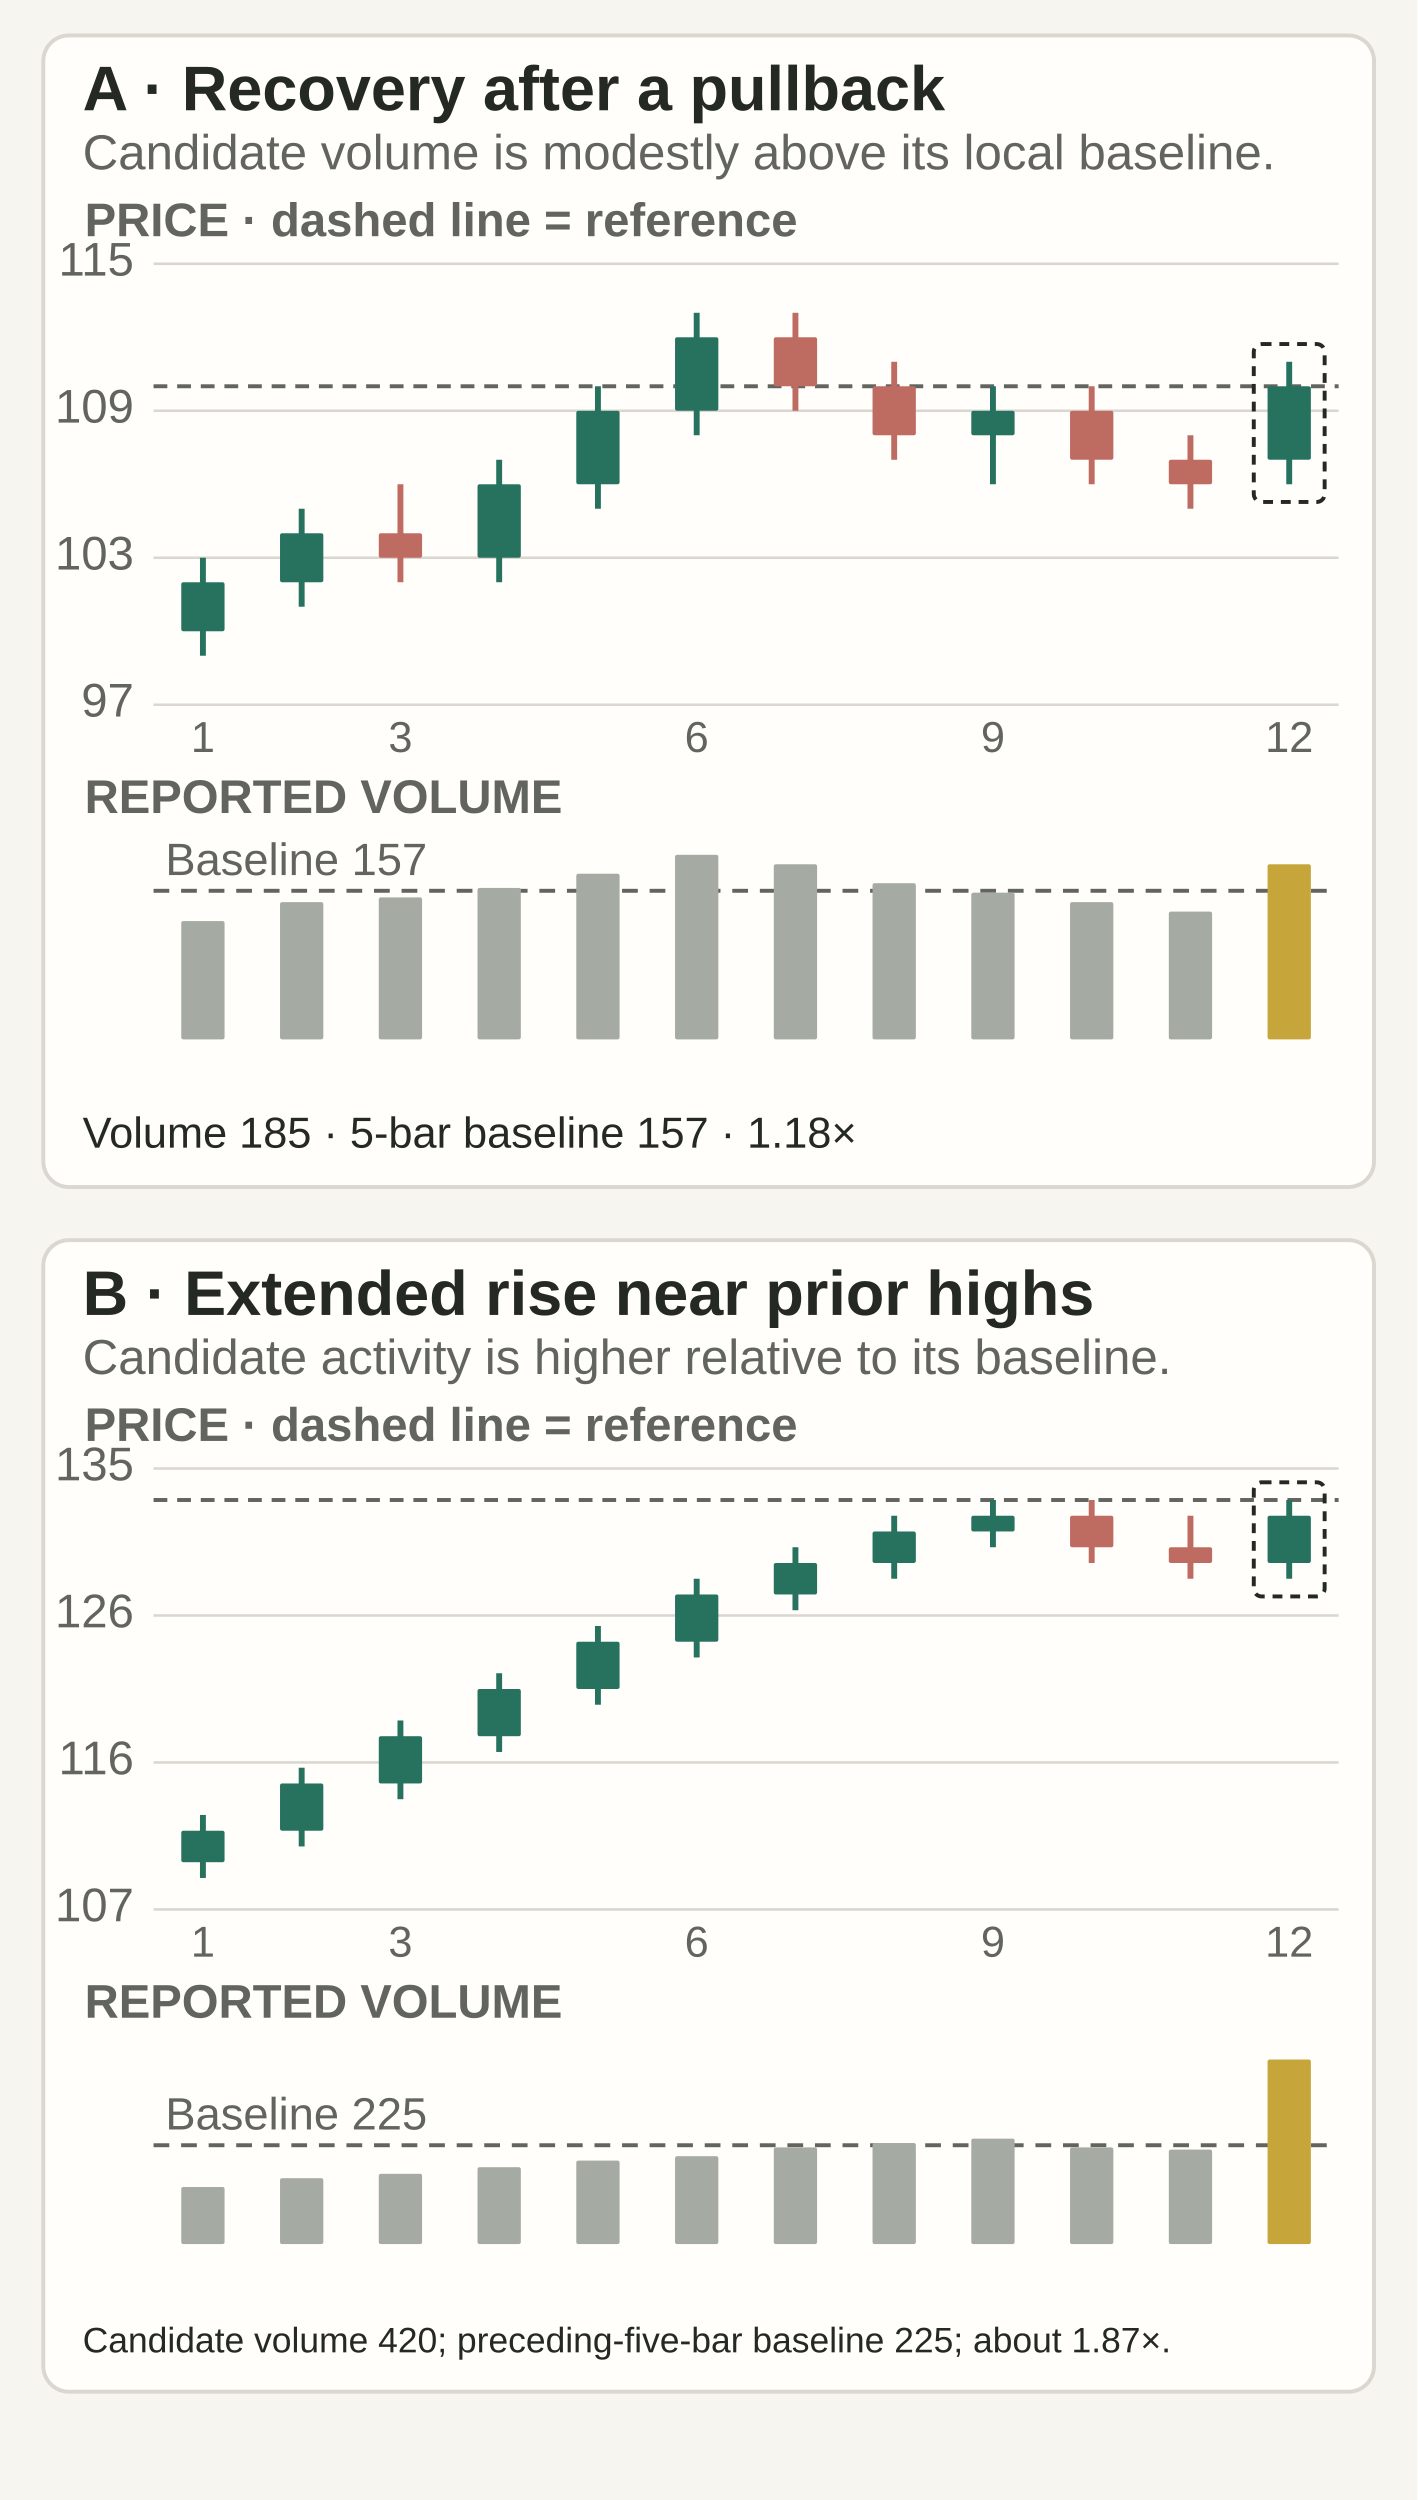
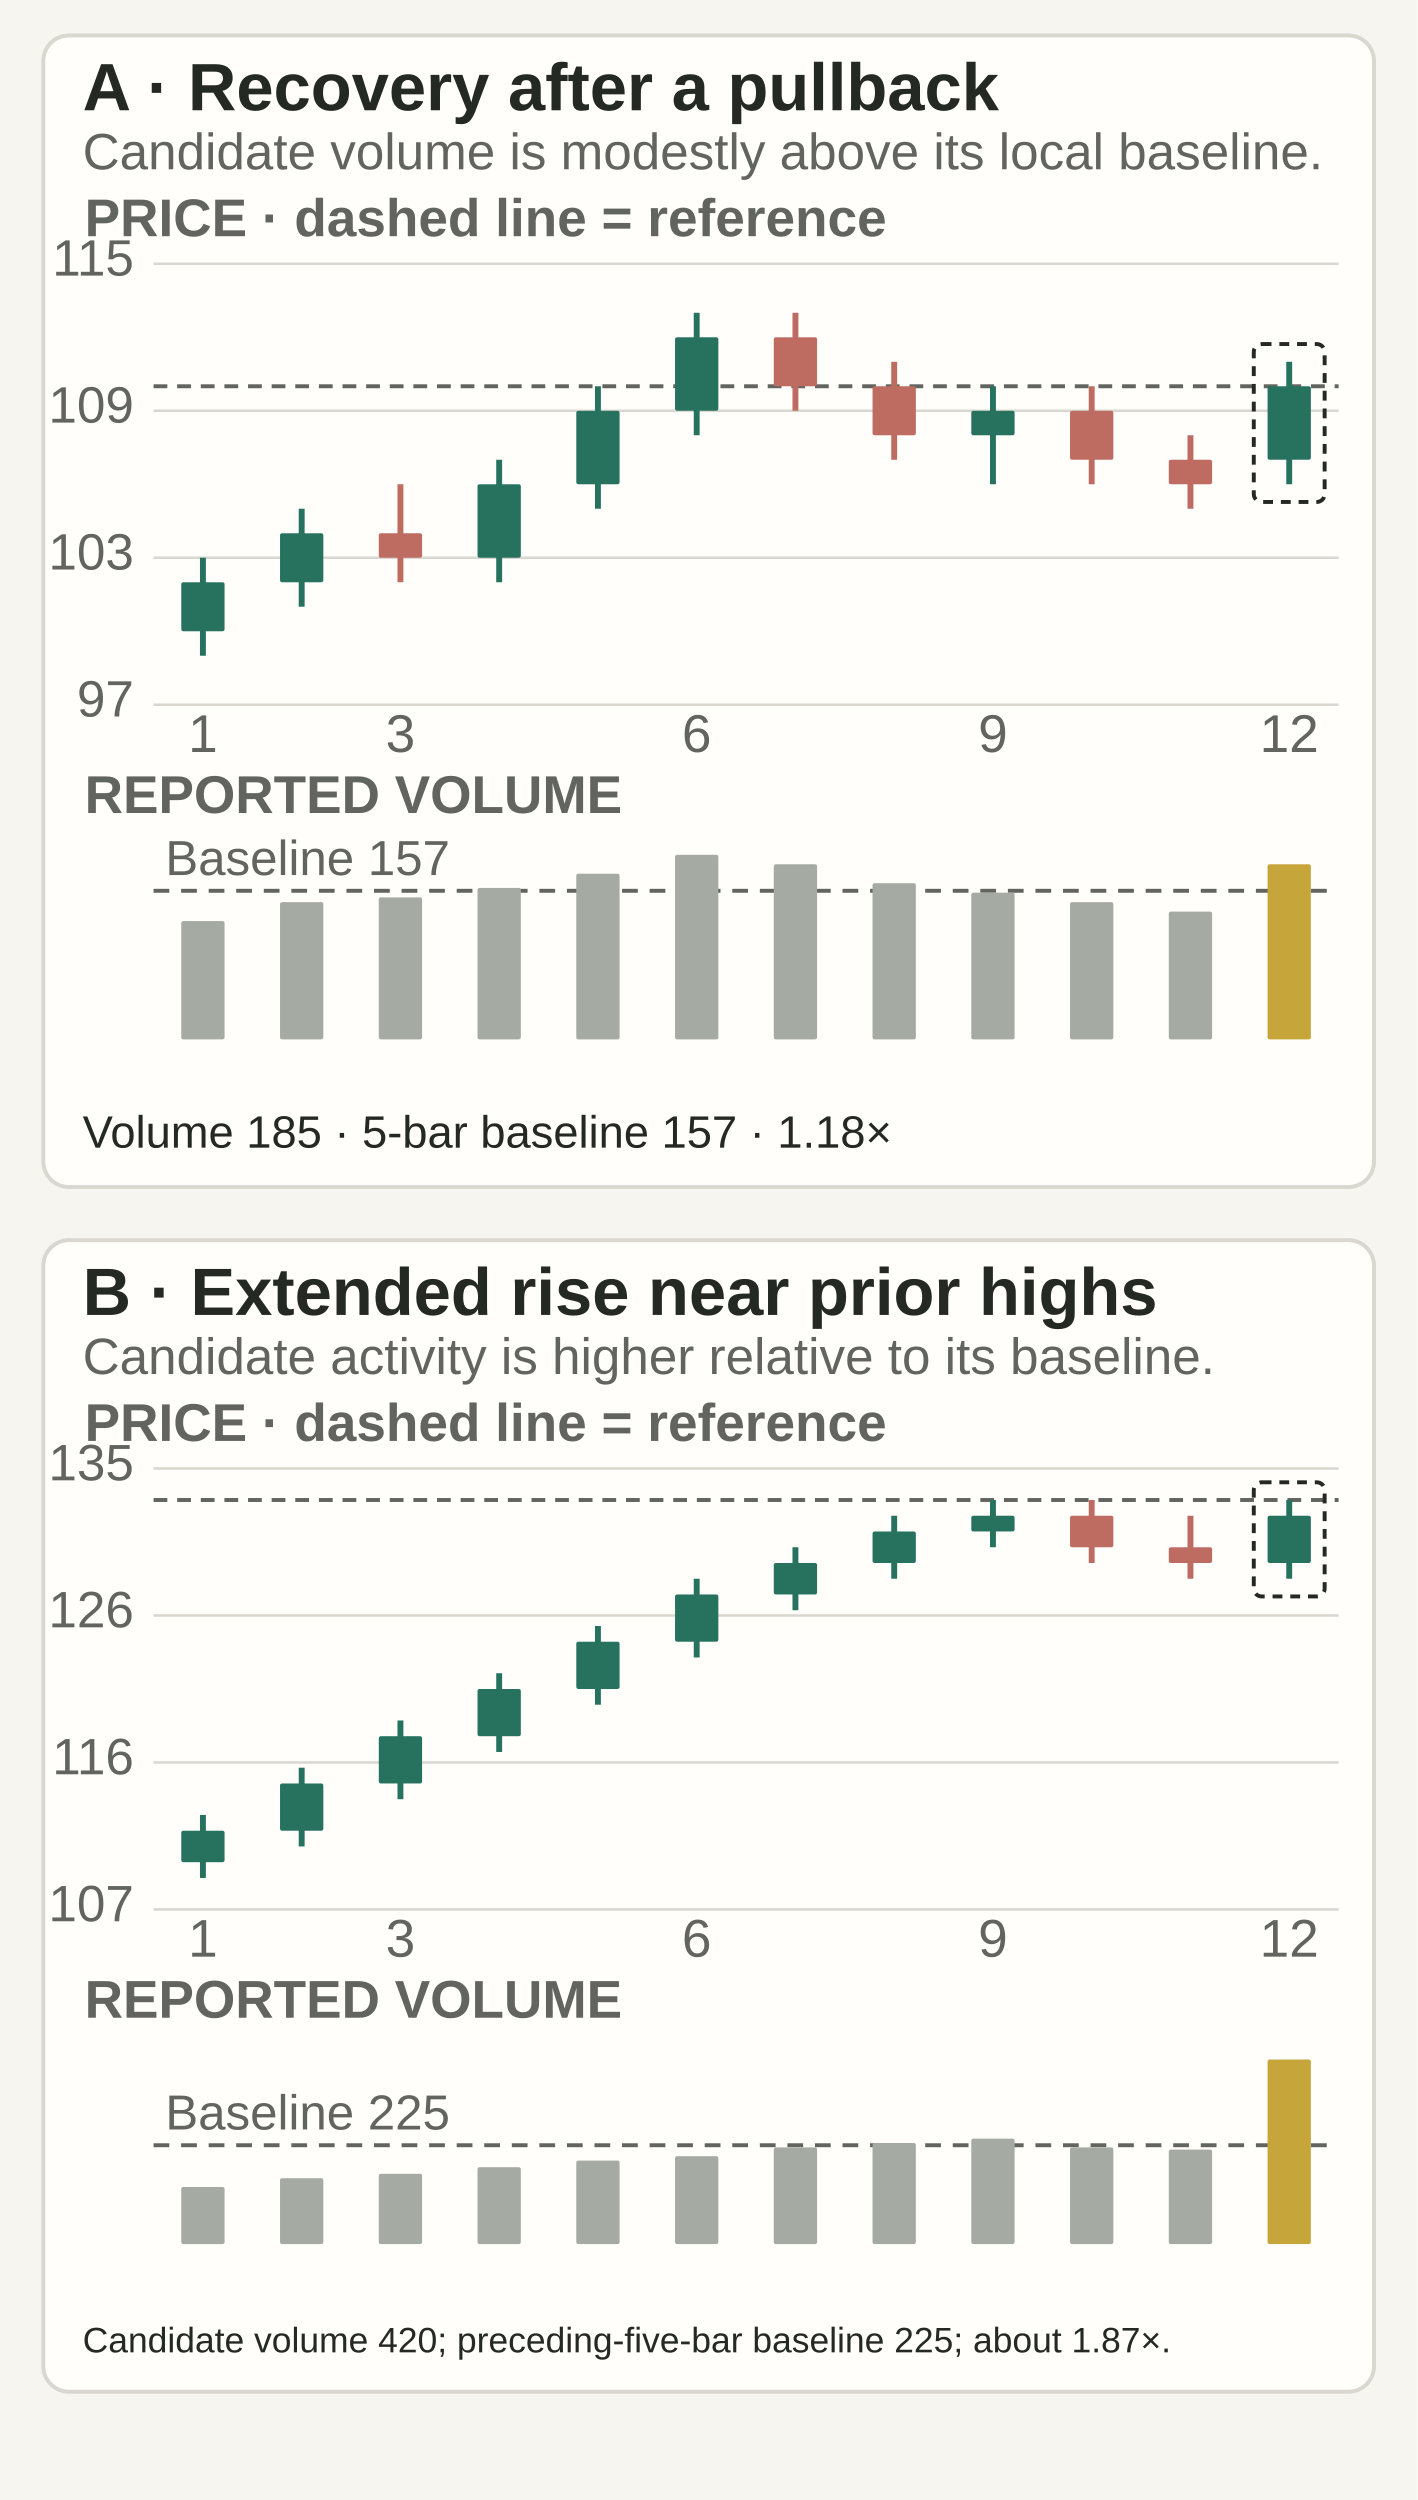
<svg xmlns="http://www.w3.org/2000/svg" width="720" height="1270" viewBox="0 0 720 1270" role="img" aria-labelledby="title desc">
  <rect width="720" height="1270" fill="#f6f5f0" />
  <rect x="22" y="18" width="676" height="585" rx="13" fill="#fffefa" stroke="#d9d7cf" stroke-width="2" />
-   <text x="42" y="56" font-family="Arial,Helvetica,sans-serif" font-size="32" font-weight="700" fill="#252923">A · Recovery after a pullback</text>
-   <text x="42" y="86" font-family="Arial,Helvetica,sans-serif" font-size="25" fill="#62645f">Candidate volume is modestly above its local baseline.</text>
-   <text x="43" y="120" font-family="Arial,Helvetica,sans-serif" font-size="24" font-weight="700" fill="#62645f">PRICE · dashed line = reference</text>
+   <text x="42" y="56" font-family="Arial,Helvetica,sans-serif" font-size="34" font-weight="700" fill="#252923">A · Recovery after a pullback</text>
+   <text x="42" y="86" font-family="Arial,Helvetica,sans-serif" font-size="26" fill="#62645f">Candidate volume is modestly above its local baseline.</text>
+   <text x="43" y="120" font-family="Arial,Helvetica,sans-serif" font-size="27" font-weight="700" fill="#62645f">PRICE · dashed line = reference</text>
  <line x1="78" y1="134" x2="680" y2="134" stroke="#d9d7cf" stroke-width="1.3" />
-   <text x="68" y="140" font-family="Arial,Helvetica,sans-serif" font-size="24" text-anchor="end" fill="#62645f">115</text>
+   <text x="68" y="140" font-family="Arial,Helvetica,sans-serif" font-size="26" text-anchor="end" fill="#62645f">115</text>
  <line x1="78" y1="208.67" x2="680" y2="208.67" stroke="#d9d7cf" stroke-width="1.3" />
-   <text x="68" y="214.67" font-family="Arial,Helvetica,sans-serif" font-size="24" text-anchor="end" fill="#62645f">109</text>
+   <text x="68" y="214.67" font-family="Arial,Helvetica,sans-serif" font-size="26" text-anchor="end" fill="#62645f">109</text>
  <line x1="78" y1="283.33" x2="680" y2="283.33" stroke="#d9d7cf" stroke-width="1.3" />
-   <text x="68" y="289.33" font-family="Arial,Helvetica,sans-serif" font-size="24" text-anchor="end" fill="#62645f">103</text>
+   <text x="68" y="289.33" font-family="Arial,Helvetica,sans-serif" font-size="26" text-anchor="end" fill="#62645f">103</text>
  <line x1="78" y1="358" x2="680" y2="358" stroke="#d9d7cf" stroke-width="1.3" />
-   <text x="68" y="364" font-family="Arial,Helvetica,sans-serif" font-size="24" text-anchor="end" fill="#62645f">97</text>
+   <text x="68" y="364" font-family="Arial,Helvetica,sans-serif" font-size="26" text-anchor="end" fill="#62645f">97</text>
  <line x1="78" y1="196.22" x2="680" y2="196.22" stroke="#62645f" stroke-width="2" stroke-dasharray="7 5" />
  <line x1="103.08" y1="283.33" x2="103.08" y2="333.11" stroke="#27725f" stroke-width="3" />
  <rect x="92.08" y="295.78" width="22" height="24.89" rx="1" fill="#27725f" />
-   <text x="103.08" y="382" text-anchor="middle" font-family="Arial,Helvetica,sans-serif" font-size="22" fill="#62645f">1</text>
+   <text x="103.08" y="382" text-anchor="middle" font-family="Arial,Helvetica,sans-serif" font-size="27" fill="#62645f">1</text>
  <line x1="153.25" y1="258.44" x2="153.25" y2="308.22" stroke="#27725f" stroke-width="3" />
  <rect x="142.25" y="270.89" width="22" height="24.89" rx="1" fill="#27725f" />
  <line x1="203.42" y1="246" x2="203.42" y2="295.78" stroke="#be6b61" stroke-width="3" />
  <rect x="192.42" y="270.89" width="22" height="12.44" rx="1" fill="#be6b61" />
-   <text x="203.42" y="382" text-anchor="middle" font-family="Arial,Helvetica,sans-serif" font-size="22" fill="#62645f">3</text>
+   <text x="203.42" y="382" text-anchor="middle" font-family="Arial,Helvetica,sans-serif" font-size="27" fill="#62645f">3</text>
  <line x1="253.58" y1="233.56" x2="253.58" y2="295.78" stroke="#27725f" stroke-width="3" />
  <rect x="242.58" y="246" width="22" height="37.33" rx="1" fill="#27725f" />
  <line x1="303.75" y1="196.22" x2="303.75" y2="258.44" stroke="#27725f" stroke-width="3" />
  <rect x="292.75" y="208.67" width="22" height="37.33" rx="1" fill="#27725f" />
  <line x1="353.92" y1="158.89" x2="353.92" y2="221.11" stroke="#27725f" stroke-width="3" />
  <rect x="342.92" y="171.33" width="22" height="37.33" rx="1" fill="#27725f" />
-   <text x="353.92" y="382" text-anchor="middle" font-family="Arial,Helvetica,sans-serif" font-size="22" fill="#62645f">6</text>
+   <text x="353.92" y="382" text-anchor="middle" font-family="Arial,Helvetica,sans-serif" font-size="27" fill="#62645f">6</text>
  <line x1="404.08" y1="158.89" x2="404.08" y2="208.67" stroke="#be6b61" stroke-width="3" />
  <rect x="393.08" y="171.33" width="22" height="24.89" rx="1" fill="#be6b61" />
  <line x1="454.25" y1="183.78" x2="454.25" y2="233.56" stroke="#be6b61" stroke-width="3" />
  <rect x="443.25" y="196.22" width="22" height="24.89" rx="1" fill="#be6b61" />
  <line x1="504.42" y1="196.22" x2="504.42" y2="246" stroke="#27725f" stroke-width="3" />
  <rect x="493.42" y="208.67" width="22" height="12.44" rx="1" fill="#27725f" />
-   <text x="504.42" y="382" text-anchor="middle" font-family="Arial,Helvetica,sans-serif" font-size="22" fill="#62645f">9</text>
+   <text x="504.42" y="382" text-anchor="middle" font-family="Arial,Helvetica,sans-serif" font-size="27" fill="#62645f">9</text>
  <line x1="554.58" y1="196.22" x2="554.58" y2="246" stroke="#be6b61" stroke-width="3" />
  <rect x="543.58" y="208.67" width="22" height="24.89" rx="1" fill="#be6b61" />
  <line x1="604.75" y1="221.11" x2="604.75" y2="258.44" stroke="#be6b61" stroke-width="3" />
  <rect x="593.75" y="233.56" width="22" height="12.44" rx="1" fill="#be6b61" />
  <line x1="654.92" y1="183.78" x2="654.92" y2="246" stroke="#27725f" stroke-width="3" />
  <rect x="643.92" y="196.22" width="22" height="37.33" rx="1" fill="#27725f" />
  <rect x="636.92" y="174.78" width="36" height="80.22" rx="4" fill="none" stroke="#252923" stroke-width="2" stroke-dasharray="5 4" />
-   <text x="654.92" y="382" text-anchor="middle" font-family="Arial,Helvetica,sans-serif" font-size="22" fill="#62645f">12</text>
-   <text x="43" y="413" font-family="Arial,Helvetica,sans-serif" font-size="24" font-weight="700" fill="#62645f">REPORTED VOLUME</text>
+   <text x="654.92" y="382" text-anchor="middle" font-family="Arial,Helvetica,sans-serif" font-size="27" fill="#62645f">12</text>
+   <text x="43" y="413" font-family="Arial,Helvetica,sans-serif" font-size="27" font-weight="700" fill="#62645f">REPORTED VOLUME</text>
  <line x1="78" y1="452.52" x2="680" y2="452.52" stroke="#62645f" stroke-width="2" stroke-dasharray="8 6" />
-   <text x="84" y="444.52" font-family="Arial,Helvetica,sans-serif" font-size="23" fill="#62645f">Baseline 157</text>
+   <text x="84" y="444.52" font-family="Arial,Helvetica,sans-serif" font-size="25" fill="#62645f">Baseline 157</text>
  <rect x="92.08" y="467.90" width="22" height="60.10" rx="1" fill="#a5aaa3" />
  <rect x="142.25" y="458.29" width="22" height="69.71" rx="1" fill="#a5aaa3" />
  <rect x="192.42" y="455.88" width="22" height="72.12" rx="1" fill="#a5aaa3" />
  <rect x="242.58" y="451.08" width="22" height="76.92" rx="1" fill="#a5aaa3" />
  <rect x="292.75" y="443.87" width="22" height="84.13" rx="1" fill="#a5aaa3" />
  <rect x="342.92" y="434.25" width="22" height="93.75" rx="1" fill="#a5aaa3" />
  <rect x="393.08" y="439.06" width="22" height="88.94" rx="1" fill="#a5aaa3" />
  <rect x="443.25" y="448.67" width="22" height="79.33" rx="1" fill="#a5aaa3" />
  <rect x="493.42" y="453.48" width="22" height="74.52" rx="1" fill="#a5aaa3" />
  <rect x="543.58" y="458.29" width="22" height="69.71" rx="1" fill="#a5aaa3" />
  <rect x="593.75" y="463.10" width="22" height="64.90" rx="1" fill="#a5aaa3" />
  <rect x="643.92" y="439.06" width="22" height="88.94" rx="1" fill="#c6a63a" />
-   <text x="42" y="583" font-family="Arial,Helvetica,sans-serif" font-size="22" fill="#252923">Volume 185 · 5-bar baseline 157 · 1.18×</text>
+   <text x="42" y="583" font-family="Arial,Helvetica,sans-serif" font-size="23" fill="#252923">Volume 185 · 5-bar baseline 157 · 1.18×</text>
  <rect x="22" y="630" width="676" height="585" rx="13" fill="#fffefa" stroke="#d9d7cf" stroke-width="2" />
-   <text x="42" y="668" font-family="Arial,Helvetica,sans-serif" font-size="32" font-weight="700" fill="#252923">B · Extended rise near prior highs</text>
-   <text x="42" y="698" font-family="Arial,Helvetica,sans-serif" font-size="25" fill="#62645f">Candidate activity is higher relative to its baseline.</text>
-   <text x="43" y="732" font-family="Arial,Helvetica,sans-serif" font-size="24" font-weight="700" fill="#62645f">PRICE · dashed line = reference</text>
+   <text x="42" y="668" font-family="Arial,Helvetica,sans-serif" font-size="34" font-weight="700" fill="#252923">B · Extended rise near prior highs</text>
+   <text x="42" y="698" font-family="Arial,Helvetica,sans-serif" font-size="26" fill="#62645f">Candidate activity is higher relative to its baseline.</text>
+   <text x="43" y="732" font-family="Arial,Helvetica,sans-serif" font-size="27" font-weight="700" fill="#62645f">PRICE · dashed line = reference</text>
  <line x1="78" y1="746" x2="680" y2="746" stroke="#d9d7cf" stroke-width="1.3" />
-   <text x="68" y="752" font-family="Arial,Helvetica,sans-serif" font-size="24" text-anchor="end" fill="#62645f">135</text>
+   <text x="68" y="752" font-family="Arial,Helvetica,sans-serif" font-size="26" text-anchor="end" fill="#62645f">135</text>
  <line x1="78" y1="820.67" x2="680" y2="820.67" stroke="#d9d7cf" stroke-width="1.3" />
-   <text x="68" y="826.67" font-family="Arial,Helvetica,sans-serif" font-size="24" text-anchor="end" fill="#62645f">126</text>
+   <text x="68" y="826.67" font-family="Arial,Helvetica,sans-serif" font-size="26" text-anchor="end" fill="#62645f">126</text>
  <line x1="78" y1="895.33" x2="680" y2="895.33" stroke="#d9d7cf" stroke-width="1.3" />
-   <text x="68" y="901.33" font-family="Arial,Helvetica,sans-serif" font-size="24" text-anchor="end" fill="#62645f">116</text>
+   <text x="68" y="901.33" font-family="Arial,Helvetica,sans-serif" font-size="26" text-anchor="end" fill="#62645f">116</text>
  <line x1="78" y1="970" x2="680" y2="970" stroke="#d9d7cf" stroke-width="1.3" />
-   <text x="68" y="976" font-family="Arial,Helvetica,sans-serif" font-size="24" text-anchor="end" fill="#62645f">107</text>
+   <text x="68" y="976" font-family="Arial,Helvetica,sans-serif" font-size="26" text-anchor="end" fill="#62645f">107</text>
  <line x1="78" y1="762" x2="680" y2="762" stroke="#62645f" stroke-width="2" stroke-dasharray="7 5" />
  <line x1="103.08" y1="922" x2="103.08" y2="954" stroke="#27725f" stroke-width="3" />
  <rect x="92.08" y="930" width="22" height="16" rx="1" fill="#27725f" />
-   <text x="103.08" y="994" text-anchor="middle" font-family="Arial,Helvetica,sans-serif" font-size="22" fill="#62645f">1</text>
+   <text x="103.08" y="994" text-anchor="middle" font-family="Arial,Helvetica,sans-serif" font-size="27" fill="#62645f">1</text>
  <line x1="153.25" y1="898" x2="153.25" y2="938" stroke="#27725f" stroke-width="3" />
  <rect x="142.25" y="906" width="22" height="24" rx="1" fill="#27725f" />
  <line x1="203.42" y1="874" x2="203.42" y2="914" stroke="#27725f" stroke-width="3" />
  <rect x="192.42" y="882" width="22" height="24" rx="1" fill="#27725f" />
-   <text x="203.42" y="994" text-anchor="middle" font-family="Arial,Helvetica,sans-serif" font-size="22" fill="#62645f">3</text>
+   <text x="203.42" y="994" text-anchor="middle" font-family="Arial,Helvetica,sans-serif" font-size="27" fill="#62645f">3</text>
  <line x1="253.58" y1="850" x2="253.58" y2="890" stroke="#27725f" stroke-width="3" />
  <rect x="242.58" y="858" width="22" height="24" rx="1" fill="#27725f" />
  <line x1="303.75" y1="826" x2="303.75" y2="866" stroke="#27725f" stroke-width="3" />
  <rect x="292.75" y="834" width="22" height="24" rx="1" fill="#27725f" />
  <line x1="353.92" y1="802" x2="353.92" y2="842" stroke="#27725f" stroke-width="3" />
  <rect x="342.92" y="810" width="22" height="24" rx="1" fill="#27725f" />
-   <text x="353.92" y="994" text-anchor="middle" font-family="Arial,Helvetica,sans-serif" font-size="22" fill="#62645f">6</text>
+   <text x="353.92" y="994" text-anchor="middle" font-family="Arial,Helvetica,sans-serif" font-size="27" fill="#62645f">6</text>
  <line x1="404.08" y1="786" x2="404.08" y2="818" stroke="#27725f" stroke-width="3" />
  <rect x="393.08" y="794" width="22" height="16" rx="1" fill="#27725f" />
  <line x1="454.25" y1="770" x2="454.25" y2="802" stroke="#27725f" stroke-width="3" />
  <rect x="443.25" y="778" width="22" height="16" rx="1" fill="#27725f" />
  <line x1="504.42" y1="762" x2="504.42" y2="786" stroke="#27725f" stroke-width="3" />
  <rect x="493.42" y="770" width="22" height="8" rx="1" fill="#27725f" />
-   <text x="504.42" y="994" text-anchor="middle" font-family="Arial,Helvetica,sans-serif" font-size="22" fill="#62645f">9</text>
+   <text x="504.42" y="994" text-anchor="middle" font-family="Arial,Helvetica,sans-serif" font-size="27" fill="#62645f">9</text>
  <line x1="554.58" y1="762" x2="554.58" y2="794" stroke="#be6b61" stroke-width="3" />
  <rect x="543.58" y="770" width="22" height="16" rx="1" fill="#be6b61" />
  <line x1="604.75" y1="770" x2="604.75" y2="802" stroke="#be6b61" stroke-width="3" />
  <rect x="593.75" y="786" width="22" height="8" rx="1" fill="#be6b61" />
  <line x1="654.92" y1="762" x2="654.92" y2="802" stroke="#27725f" stroke-width="3" />
  <rect x="643.92" y="770" width="22" height="24" rx="1" fill="#27725f" />
  <rect x="636.92" y="753" width="36" height="58" rx="4" fill="none" stroke="#252923" stroke-width="2" stroke-dasharray="5 4" />
-   <text x="654.92" y="994" text-anchor="middle" font-family="Arial,Helvetica,sans-serif" font-size="22" fill="#62645f">12</text>
-   <text x="43" y="1025" font-family="Arial,Helvetica,sans-serif" font-size="24" font-weight="700" fill="#62645f">REPORTED VOLUME</text>
+   <text x="654.92" y="994" text-anchor="middle" font-family="Arial,Helvetica,sans-serif" font-size="27" fill="#62645f">12</text>
+   <text x="43" y="1025" font-family="Arial,Helvetica,sans-serif" font-size="27" font-weight="700" fill="#62645f">REPORTED VOLUME</text>
  <line x1="78" y1="1089.78" x2="680" y2="1089.78" stroke="#62645f" stroke-width="2" stroke-dasharray="8 6" />
-   <text x="84" y="1081.78" font-family="Arial,Helvetica,sans-serif" font-size="23" fill="#62645f">Baseline 225</text>
+   <text x="84" y="1081.78" font-family="Arial,Helvetica,sans-serif" font-size="25" fill="#62645f">Baseline 225</text>
  <rect x="92.08" y="1110.98" width="22" height="29.02" rx="1" fill="#a5aaa3" />
  <rect x="142.25" y="1106.52" width="22" height="33.48" rx="1" fill="#a5aaa3" />
  <rect x="192.42" y="1104.29" width="22" height="35.71" rx="1" fill="#a5aaa3" />
  <rect x="242.58" y="1100.94" width="22" height="39.06" rx="1" fill="#a5aaa3" />
  <rect x="292.75" y="1097.59" width="22" height="42.41" rx="1" fill="#a5aaa3" />
  <rect x="342.92" y="1095.36" width="22" height="44.64" rx="1" fill="#a5aaa3" />
  <rect x="393.08" y="1090.89" width="22" height="49.11" rx="1" fill="#a5aaa3" />
  <rect x="443.25" y="1088.66" width="22" height="51.34" rx="1" fill="#a5aaa3" />
  <rect x="493.42" y="1086.43" width="22" height="53.57" rx="1" fill="#a5aaa3" />
  <rect x="543.58" y="1090.89" width="22" height="49.11" rx="1" fill="#a5aaa3" />
  <rect x="593.75" y="1092.01" width="22" height="47.99" rx="1" fill="#a5aaa3" />
  <rect x="643.92" y="1046.25" width="22" height="93.75" rx="1" fill="#c6a63a" />
  <text x="42" y="1195" font-family="Arial,Helvetica,sans-serif" font-size="18" fill="#252923">Candidate volume 420; preceding-five-bar baseline 225; about 1.87×.</text>
</svg>
